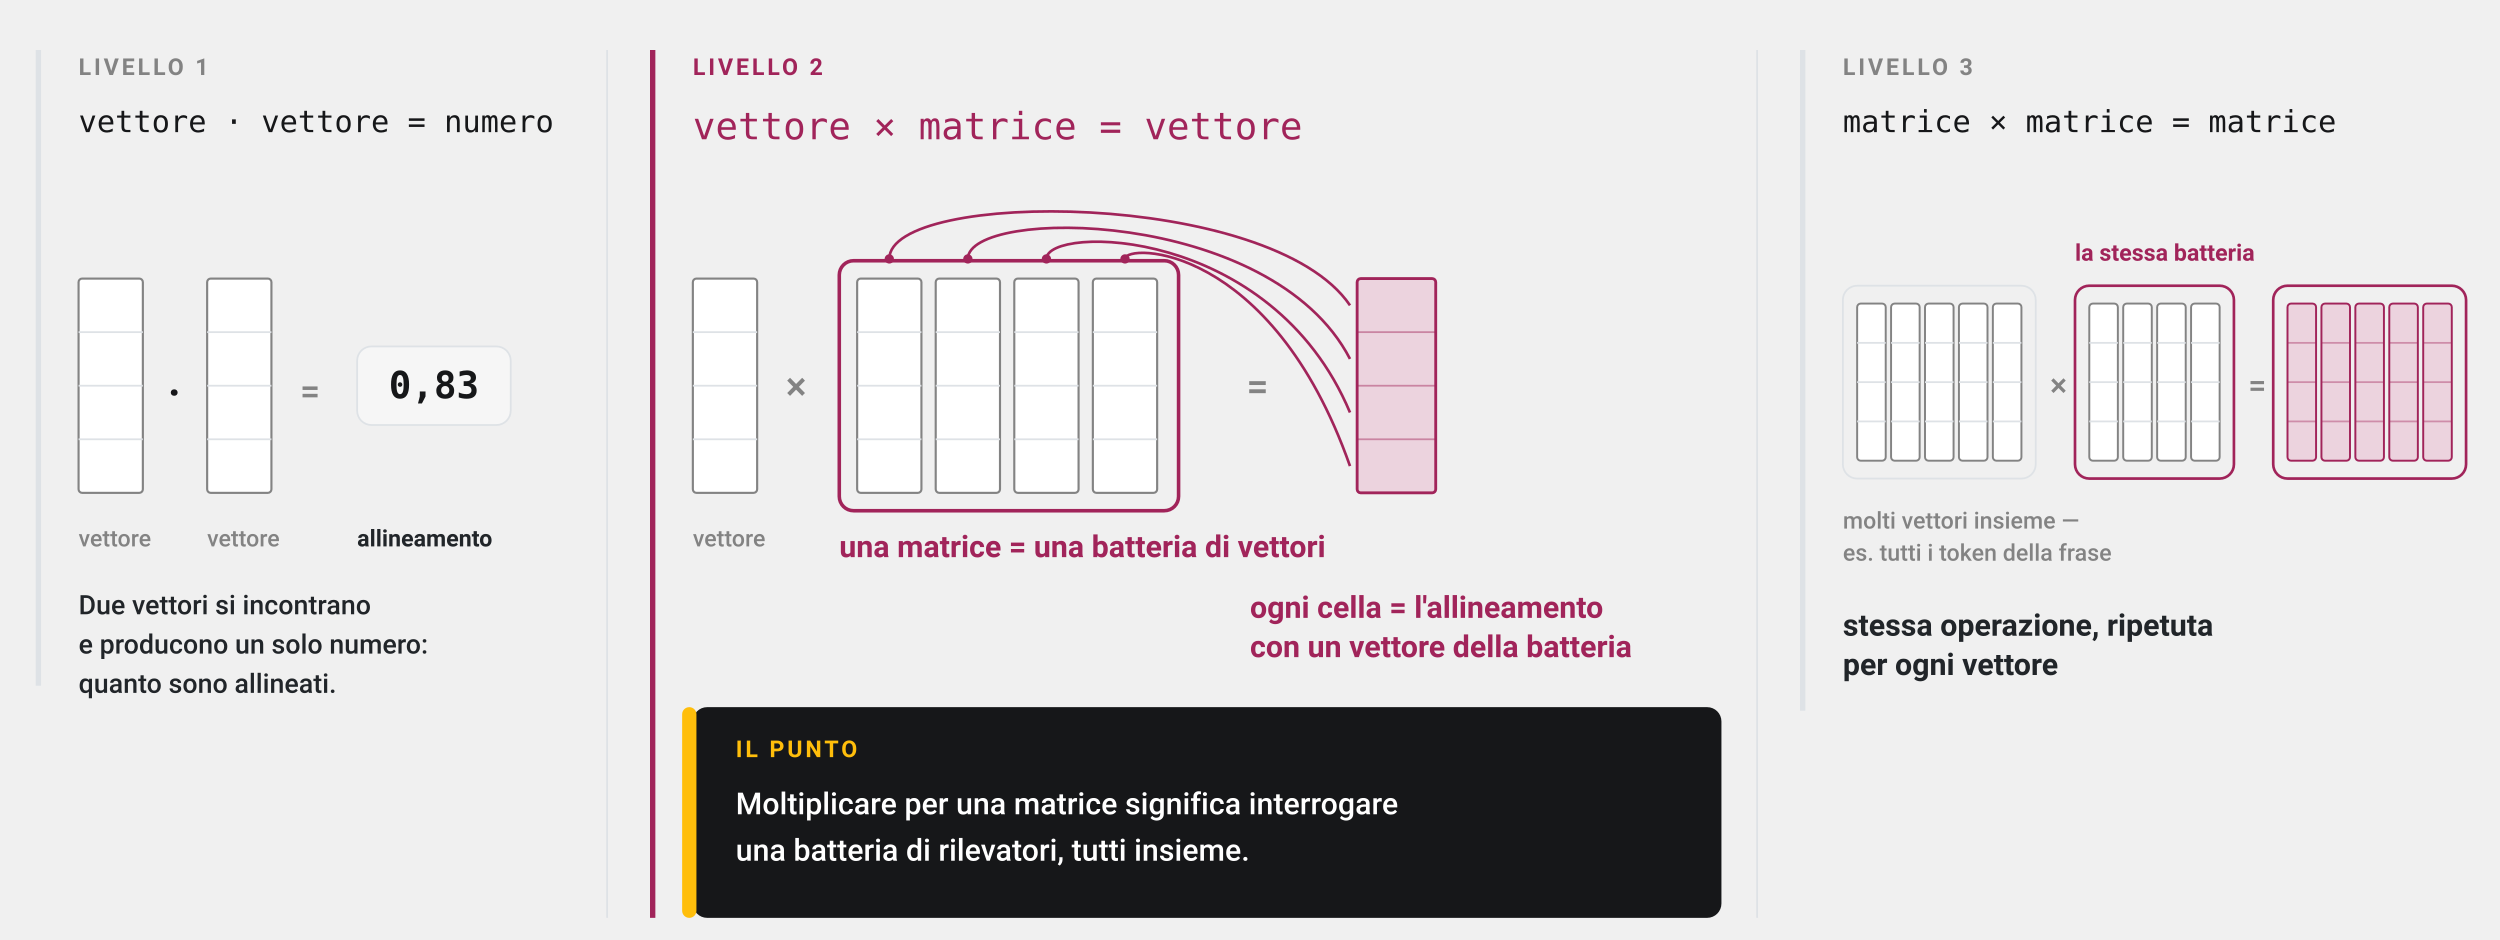
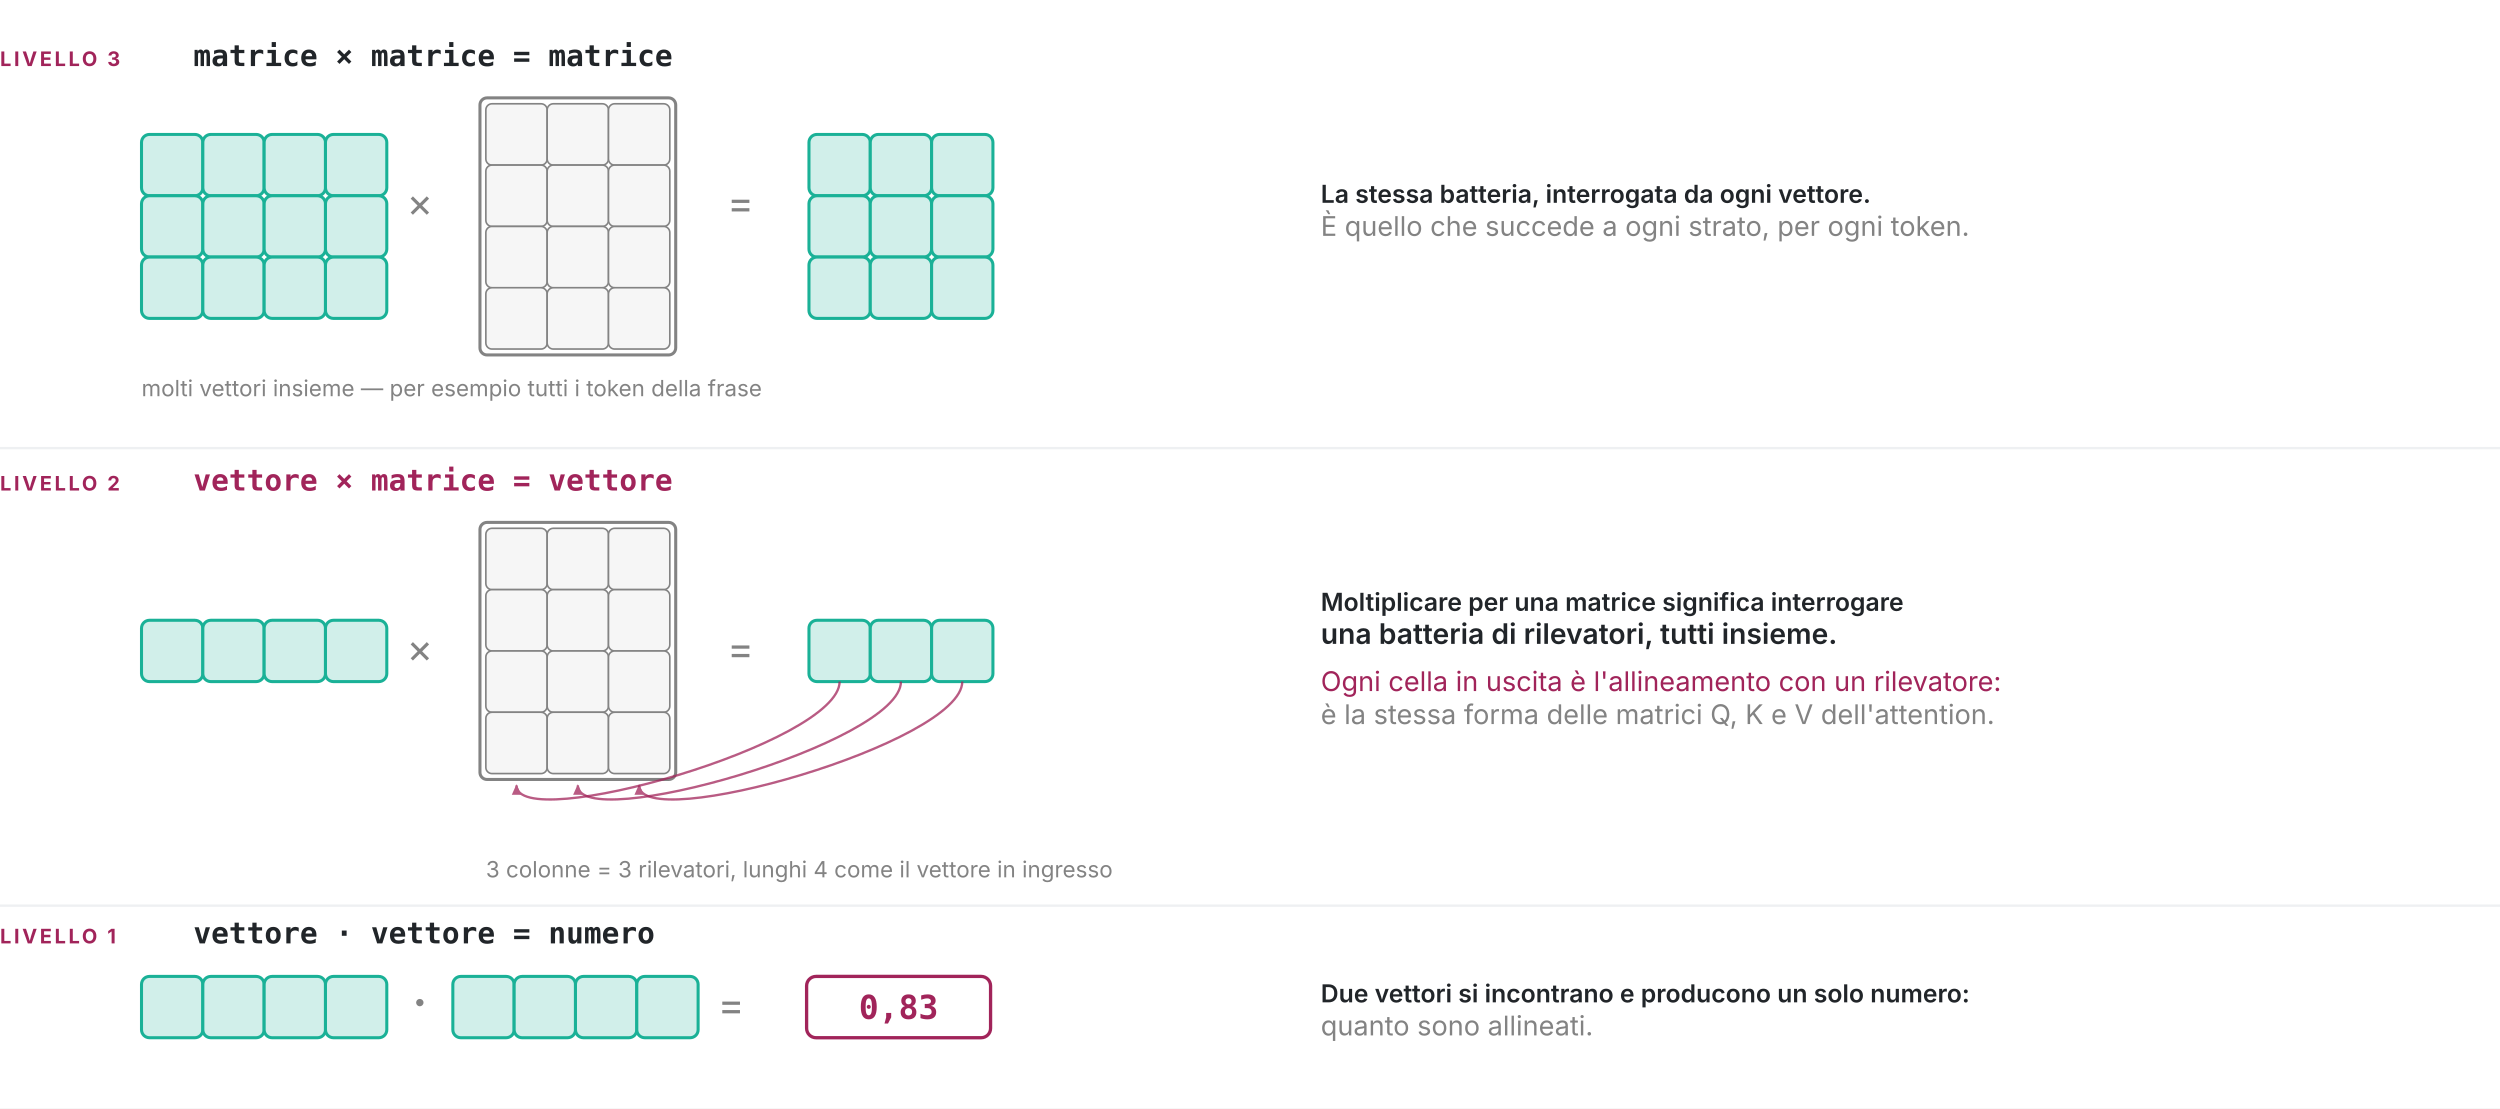
- <svg xmlns="http://www.w3.org/2000/svg" viewBox="0 0 1400 526" width="1400" height="526" role="img">
-   <g font-family="Poppins, system-ui, -apple-system, 'Segoe UI', Roboto, sans-serif">
-     <line x1="340" y1="28" x2="340" y2="514" stroke="#dee2e6" />
-     <line x1="984" y1="28" x2="984" y2="514" stroke="#dee2e6" />
-     <g id="livello1">
-       <rect x="20" y="28" width="3" height="356" fill="#dee2e6" />
-       <text x="44" y="42" font-size="13" font-weight="600" fill="#838383" letter-spacing="1.6">LIVELLO 1</text>
-       <text x="44" y="74" font-size="17" font-weight="500" fill="#161719" font-family="'SFMono-Regular', Menlo, Monaco, Consolas, monospace">vettore · vettore = numero</text>
-       <g>
-         <rect x="44" y="156" width="36" height="120" rx="2" fill="#ffffff" stroke="#838383" stroke-width="1.2" />
-         <line x1="44" y1="186" x2="80" y2="186" stroke="#dee2e6" />
-         <line x1="44" y1="216" x2="80" y2="216" stroke="#dee2e6" />
-         <line x1="44" y1="246" x2="80" y2="246" stroke="#dee2e6" />
-       </g>
-       <text x="94" y="228" font-size="24" font-weight="700" fill="#161719">·</text>
-       <g>
-         <rect x="116" y="156" width="36" height="120" rx="2" fill="#ffffff" stroke="#838383" stroke-width="1.2" />
-         <line x1="116" y1="186" x2="152" y2="186" stroke="#dee2e6" />
-         <line x1="116" y1="216" x2="152" y2="216" stroke="#dee2e6" />
-         <line x1="116" y1="246" x2="152" y2="246" stroke="#dee2e6" />
-       </g>
-       <text x="168" y="226" font-size="20" font-weight="500" fill="#838383">=</text>
-       <rect x="200" y="194" width="86" height="44" rx="8" fill="#f6f6f6" stroke="#dee2e6" />
-       <text x="243" y="223" font-size="21" font-weight="600" fill="#161719" text-anchor="middle" font-family="'SFMono-Regular', Menlo, Monaco, Consolas, monospace">0,83</text>
-       <text x="44" y="306" font-size="13" font-weight="500" fill="#838383">vettore</text>
-       <text x="116" y="306" font-size="13" font-weight="500" fill="#838383">vettore</text>
-       <text x="200" y="306" font-size="13" font-weight="600" fill="#212529">allineamento</text>
-       <text x="44" y="344" font-size="15" font-weight="500" fill="#212529">Due vettori si incontrano</text>
-       <text x="44" y="366" font-size="15" font-weight="500" fill="#212529">e producono un solo numero:</text>
-       <text x="44" y="388" font-size="15" font-weight="500" fill="#212529">quanto sono allineati.</text>
-     </g>
-     <g id="livello2">
-       <rect x="364" y="28" width="3" height="486" fill="#a1245a" />
-       <text x="388" y="42" font-size="13" font-weight="600" fill="#a1245a" letter-spacing="1.6">LIVELLO 2</text>
-       <text x="388" y="78" font-size="21" font-weight="500" fill="#a1245a" font-family="'SFMono-Regular', Menlo, Monaco, Consolas, monospace">vettore × matrice = vettore</text>
-       <g>
-         <rect x="388" y="156" width="36" height="120" rx="2" fill="#ffffff" stroke="#838383" stroke-width="1.2" />
-         <line x1="388" y1="186" x2="424" y2="186" stroke="#dee2e6" />
-         <line x1="388" y1="216" x2="424" y2="216" stroke="#dee2e6" />
-         <line x1="388" y1="246" x2="424" y2="246" stroke="#dee2e6" />
-       </g>
-       <text x="388" y="306" font-size="13" font-weight="500" fill="#838383">vettore</text>
-       <text x="440" y="224" font-size="22" font-weight="500" fill="#838383">×</text>
-       <rect x="470" y="146" width="190" height="140" rx="8" fill="none" stroke="#a1245a" stroke-width="2" />
-       <g>
-         <rect x="480" y="156" width="36" height="120" rx="2" fill="#ffffff" stroke="#838383" stroke-width="1.2" />
-         <line x1="480" y1="186" x2="516" y2="186" stroke="#dee2e6" />
-         <line x1="480" y1="216" x2="516" y2="216" stroke="#dee2e6" />
-         <line x1="480" y1="246" x2="516" y2="246" stroke="#dee2e6" />
-         <rect x="524" y="156" width="36" height="120" rx="2" fill="#ffffff" stroke="#838383" stroke-width="1.2" />
-         <line x1="524" y1="186" x2="560" y2="186" stroke="#dee2e6" />
-         <line x1="524" y1="216" x2="560" y2="216" stroke="#dee2e6" />
-         <line x1="524" y1="246" x2="560" y2="246" stroke="#dee2e6" />
-         <rect x="568" y="156" width="36" height="120" rx="2" fill="#ffffff" stroke="#838383" stroke-width="1.2" />
-         <line x1="568" y1="186" x2="604" y2="186" stroke="#dee2e6" />
-         <line x1="568" y1="216" x2="604" y2="216" stroke="#dee2e6" />
-         <line x1="568" y1="246" x2="604" y2="246" stroke="#dee2e6" />
-         <rect x="612" y="156" width="36" height="120" rx="2" fill="#ffffff" stroke="#838383" stroke-width="1.2" />
-         <line x1="612" y1="186" x2="648" y2="186" stroke="#dee2e6" />
-         <line x1="612" y1="216" x2="648" y2="216" stroke="#dee2e6" />
-         <line x1="612" y1="246" x2="648" y2="246" stroke="#dee2e6" />
-       </g>
-       <text x="470" y="312" font-size="17" font-weight="600" fill="#a1245a">una matrice = una batteria di vettori</text>
-       <text x="698" y="224" font-size="22" font-weight="500" fill="#838383">=</text>
-       <g>
-         <rect x="760" y="156" width="44" height="120" rx="2" fill="#ecd3de" stroke="#a1245a" stroke-width="1.6" />
-         <line x1="760" y1="186" x2="804" y2="186" stroke="#a1245a" stroke-opacity="0.45" />
-         <line x1="760" y1="216" x2="804" y2="216" stroke="#a1245a" stroke-opacity="0.45" />
-         <line x1="760" y1="246" x2="804" y2="246" stroke="#a1245a" stroke-opacity="0.45" />
-       </g>
-       <g fill="none" stroke="#a1245a" stroke-width="1.5">
-         <path d="M498 145 C 498 106 712 106 756 171" />
-         <path d="M542 145 C 542 116 712 116 756 201" />
-         <path d="M586 145 C 586 126 712 126 756 231" />
-         <path d="M630 145 C 630 136 712 136 756 261" />
-       </g>
-       <g fill="#a1245a">
-         <circle cx="498" cy="145" r="2.6" />
-         <circle cx="542" cy="145" r="2.6" />
-         <circle cx="586" cy="145" r="2.6" />
-         <circle cx="630" cy="145" r="2.6" />
-       </g>
-       <text x="700" y="346" font-size="17" font-weight="600" fill="#a1245a">ogni cella = l'allineamento</text>
-       <text x="700" y="368" font-size="17" font-weight="600" fill="#a1245a">con un vettore della batteria</text>
-       <rect x="388" y="396" width="576" height="118" rx="8" fill="#161719" />
-       <rect x="382" y="396" width="8" height="118" rx="4" fill="#ffbe0b" />
-       <text x="412" y="424" font-size="13" font-weight="600" fill="#ffbe0b" letter-spacing="1.6">IL PUNTO</text>
-       <text x="412" y="456" font-size="17" font-weight="500" fill="#ffffff">Moltiplicare per una matrice significa interrogare</text>
-       <text x="412" y="482" font-size="17" font-weight="500" fill="#ffffff">una batteria di rilevatori, tutti insieme.</text>
-     </g>
-     <g id="livello3">
-       <rect x="1008" y="28" width="3" height="370" fill="#dee2e6" />
-       <text x="1032" y="42" font-size="13" font-weight="600" fill="#838383" letter-spacing="1.6">LIVELLO 3</text>
-       <text x="1032" y="74" font-size="17" font-weight="500" fill="#161719" font-family="'SFMono-Regular', Menlo, Monaco, Consolas, monospace">matrice × matrice = matrice</text>
-       <rect x="1032" y="160" width="108" height="108" rx="8" fill="none" stroke="#dee2e6" />
-       <g>
-         <rect x="1040" y="170" width="16" height="88" rx="2" fill="#ffffff" stroke="#838383" stroke-width="1.1" />
-         <line x1="1040" y1="192" x2="1056" y2="192" stroke="#dee2e6" />
-         <line x1="1040" y1="214" x2="1056" y2="214" stroke="#dee2e6" />
-         <line x1="1040" y1="236" x2="1056" y2="236" stroke="#dee2e6" />
-         <rect x="1059" y="170" width="16" height="88" rx="2" fill="#ffffff" stroke="#838383" stroke-width="1.1" />
-         <line x1="1059" y1="192" x2="1075" y2="192" stroke="#dee2e6" />
-         <line x1="1059" y1="214" x2="1075" y2="214" stroke="#dee2e6" />
-         <line x1="1059" y1="236" x2="1075" y2="236" stroke="#dee2e6" />
-         <rect x="1078" y="170" width="16" height="88" rx="2" fill="#ffffff" stroke="#838383" stroke-width="1.1" />
-         <line x1="1078" y1="192" x2="1094" y2="192" stroke="#dee2e6" />
-         <line x1="1078" y1="214" x2="1094" y2="214" stroke="#dee2e6" />
-         <line x1="1078" y1="236" x2="1094" y2="236" stroke="#dee2e6" />
-         <rect x="1097" y="170" width="16" height="88" rx="2" fill="#ffffff" stroke="#838383" stroke-width="1.1" />
-         <line x1="1097" y1="192" x2="1113" y2="192" stroke="#dee2e6" />
-         <line x1="1097" y1="214" x2="1113" y2="214" stroke="#dee2e6" />
-         <line x1="1097" y1="236" x2="1113" y2="236" stroke="#dee2e6" />
-         <rect x="1116" y="170" width="16" height="88" rx="2" fill="#ffffff" stroke="#838383" stroke-width="1.1" />
-         <line x1="1116" y1="192" x2="1132" y2="192" stroke="#dee2e6" />
-         <line x1="1116" y1="214" x2="1132" y2="214" stroke="#dee2e6" />
-         <line x1="1116" y1="236" x2="1132" y2="236" stroke="#dee2e6" />
-       </g>
-       <text x="1148" y="222" font-size="18" font-weight="500" fill="#838383">×</text>
-       <text x="1162" y="146" font-size="13" font-weight="600" fill="#a1245a">la stessa batteria</text>
-       <rect x="1162" y="160" width="89" height="108" rx="8" fill="none" stroke="#a1245a" stroke-width="1.5" />
-       <g>
-         <rect x="1170" y="170" width="16" height="88" rx="2" fill="#ffffff" stroke="#838383" stroke-width="1.1" />
-         <line x1="1170" y1="192" x2="1186" y2="192" stroke="#dee2e6" />
-         <line x1="1170" y1="214" x2="1186" y2="214" stroke="#dee2e6" />
-         <line x1="1170" y1="236" x2="1186" y2="236" stroke="#dee2e6" />
-         <rect x="1189" y="170" width="16" height="88" rx="2" fill="#ffffff" stroke="#838383" stroke-width="1.1" />
-         <line x1="1189" y1="192" x2="1205" y2="192" stroke="#dee2e6" />
-         <line x1="1189" y1="214" x2="1205" y2="214" stroke="#dee2e6" />
-         <line x1="1189" y1="236" x2="1205" y2="236" stroke="#dee2e6" />
-         <rect x="1208" y="170" width="16" height="88" rx="2" fill="#ffffff" stroke="#838383" stroke-width="1.1" />
-         <line x1="1208" y1="192" x2="1224" y2="192" stroke="#dee2e6" />
-         <line x1="1208" y1="214" x2="1224" y2="214" stroke="#dee2e6" />
-         <line x1="1208" y1="236" x2="1224" y2="236" stroke="#dee2e6" />
-         <rect x="1227" y="170" width="16" height="88" rx="2" fill="#ffffff" stroke="#838383" stroke-width="1.1" />
-         <line x1="1227" y1="192" x2="1243" y2="192" stroke="#dee2e6" />
-         <line x1="1227" y1="214" x2="1243" y2="214" stroke="#dee2e6" />
-         <line x1="1227" y1="236" x2="1243" y2="236" stroke="#dee2e6" />
-       </g>
-       <text x="1259" y="222" font-size="18" font-weight="500" fill="#838383">=</text>
-       <rect x="1273" y="160" width="108" height="108" rx="8" fill="none" stroke="#a1245a" stroke-width="1.5" />
-       <g>
-         <rect x="1281" y="170" width="16" height="88" rx="2" fill="#ecd3de" stroke="#a1245a" stroke-width="1.1" />
-         <line x1="1281" y1="192" x2="1297" y2="192" stroke="#a1245a" stroke-opacity="0.4" />
-         <line x1="1281" y1="214" x2="1297" y2="214" stroke="#a1245a" stroke-opacity="0.4" />
-         <line x1="1281" y1="236" x2="1297" y2="236" stroke="#a1245a" stroke-opacity="0.4" />
-         <rect x="1300" y="170" width="16" height="88" rx="2" fill="#ecd3de" stroke="#a1245a" stroke-width="1.1" />
-         <line x1="1300" y1="192" x2="1316" y2="192" stroke="#a1245a" stroke-opacity="0.4" />
-         <line x1="1300" y1="214" x2="1316" y2="214" stroke="#a1245a" stroke-opacity="0.4" />
-         <line x1="1300" y1="236" x2="1316" y2="236" stroke="#a1245a" stroke-opacity="0.4" />
-         <rect x="1319" y="170" width="16" height="88" rx="2" fill="#ecd3de" stroke="#a1245a" stroke-width="1.1" />
-         <line x1="1319" y1="192" x2="1335" y2="192" stroke="#a1245a" stroke-opacity="0.4" />
-         <line x1="1319" y1="214" x2="1335" y2="214" stroke="#a1245a" stroke-opacity="0.4" />
-         <line x1="1319" y1="236" x2="1335" y2="236" stroke="#a1245a" stroke-opacity="0.4" />
-         <rect x="1338" y="170" width="16" height="88" rx="2" fill="#ecd3de" stroke="#a1245a" stroke-width="1.1" />
-         <line x1="1338" y1="192" x2="1354" y2="192" stroke="#a1245a" stroke-opacity="0.4" />
-         <line x1="1338" y1="214" x2="1354" y2="214" stroke="#a1245a" stroke-opacity="0.4" />
-         <line x1="1338" y1="236" x2="1354" y2="236" stroke="#a1245a" stroke-opacity="0.4" />
-         <rect x="1357" y="170" width="16" height="88" rx="2" fill="#ecd3de" stroke="#a1245a" stroke-width="1.1" />
-         <line x1="1357" y1="192" x2="1373" y2="192" stroke="#a1245a" stroke-opacity="0.4" />
-         <line x1="1357" y1="214" x2="1373" y2="214" stroke="#a1245a" stroke-opacity="0.4" />
-         <line x1="1357" y1="236" x2="1373" y2="236" stroke="#a1245a" stroke-opacity="0.4" />
-       </g>
-       <text x="1032" y="296" font-size="13" font-weight="500" fill="#838383">molti vettori insieme —</text>
-       <text x="1032" y="314" font-size="13" font-weight="500" fill="#838383">es. tutti i token della frase</text>
-       <text x="1032" y="356" font-size="17" font-weight="600" fill="#212529">stessa operazione, ripetuta</text>
-       <text x="1032" y="378" font-size="17" font-weight="600" fill="#212529">per ogni vettore</text>
-     </g>
-   </g>
+ <svg xmlns="http://www.w3.org/2000/svg" viewBox="0 0 1060 470" width="1060" height="470" role="img" aria-label="Tre gradini dal basso: prodotto scalare, vettore per matrice, matrice per matrice">
+   <defs>
+     <marker id="a" viewBox="0 0 10 10" refX="8" refY="5" markerWidth="5" markerHeight="5" orient="auto-start-reverse">
+       <path d="M 0 1 L 9 5 L 0 9 z" fill="#b0b6bc" />
+     </marker>
+     <marker id="ab" viewBox="0 0 10 10" refX="8" refY="5" markerWidth="5" markerHeight="5" orient="auto-start-reverse">
+       <path d="M 0 1 L 9 5 L 0 9 z" fill="#a1245a" />
+     </marker>
+     <marker id="at" viewBox="0 0 10 10" refX="8" refY="5" markerWidth="5" markerHeight="5" orient="auto-start-reverse">
+       <path d="M 0 1 L 9 5 L 0 9 z" fill="#1ab197" />
+     </marker>
+     <pattern id="dots" width="14" height="14" patternUnits="userSpaceOnUse">
+       <circle cx="1.6" cy="1.6" r="1.1" fill="#e4e7ea" />
+     </pattern>
+   </defs>
+   <rect width="1060" height="470" fill="#ffffff" />
+   <text x="0" y="400" font-family="Poppins, system-ui, -apple-system, 'Segoe UI', sans-serif" font-size="8.5" fill="#a1245a" text-anchor="start" font-weight="700" letter-spacing="0.13em">LIVELLO 1</text>
+   <text x="82" y="400" font-family="'SFMono-Regular', Menlo, Monaco, Consolas, monospace" font-size="12.5" fill="#212529" text-anchor="start" font-weight="600">vettore · vettore = numero</text>
+   <rect x="60.0" y="414" width="26" height="26" rx="3.38" fill="#d1efea" stroke="#1ab197" stroke-width="1.3" />
+   <rect x="86.0" y="414" width="26" height="26" rx="3.38" fill="#d1efea" stroke="#1ab197" stroke-width="1.3" />
+   <rect x="112.0" y="414" width="26" height="26" rx="3.38" fill="#d1efea" stroke="#1ab197" stroke-width="1.3" />
+   <rect x="138.0" y="414" width="26" height="26" rx="3.38" fill="#d1efea" stroke="#1ab197" stroke-width="1.3" />
+   <text x="178" y="432" font-family="Poppins, system-ui, -apple-system, 'Segoe UI', sans-serif" font-size="20" fill="#838383" text-anchor="middle" font-weight="600">·</text>
+   <rect x="192.0" y="414" width="26" height="26" rx="3.38" fill="#d1efea" stroke="#1ab197" stroke-width="1.3" />
+   <rect x="218.0" y="414" width="26" height="26" rx="3.38" fill="#d1efea" stroke="#1ab197" stroke-width="1.3" />
+   <rect x="244.0" y="414" width="26" height="26" rx="3.38" fill="#d1efea" stroke="#1ab197" stroke-width="1.3" />
+   <rect x="270.0" y="414" width="26" height="26" rx="3.38" fill="#d1efea" stroke="#1ab197" stroke-width="1.3" />
+   <text x="310" y="432" font-family="Poppins, system-ui, -apple-system, 'Segoe UI', sans-serif" font-size="17" fill="#838383" text-anchor="middle" font-weight="400">=</text>
+   <rect x="342" y="414" width="78" height="26" rx="4" fill="#ffffff" stroke="#a1245a" stroke-width="1.4" />
+   <text x="381" y="432" font-family="'SFMono-Regular', Menlo, Monaco, Consolas, monospace" font-size="14" fill="#a1245a" text-anchor="middle" font-weight="700">0,83</text>
+   <text x="560" y="425" font-family="Poppins, system-ui, -apple-system, 'Segoe UI', sans-serif" font-size="10.5" fill="#212529" text-anchor="start" font-weight="600">Due vettori si incontrano e producono un solo numero:</text>
+   <text x="560" y="439" font-family="Poppins, system-ui, -apple-system, 'Segoe UI', sans-serif" font-size="11.5" fill="#838383" text-anchor="start" font-weight="400">quanto sono allineati.</text>
+   <text x="0" y="208" font-family="Poppins, system-ui, -apple-system, 'Segoe UI', sans-serif" font-size="8.5" fill="#a1245a" text-anchor="start" font-weight="700" letter-spacing="0.13em">LIVELLO 2</text>
+   <text x="82" y="208" font-family="'SFMono-Regular', Menlo, Monaco, Consolas, monospace" font-size="12.5" fill="#a1245a" text-anchor="start" font-weight="600">vettore × matrice = vettore</text>
+   <rect x="60.0" y="263.0" width="26" height="26" rx="3.38" fill="#d1efea" stroke="#1ab197" stroke-width="1.3" />
+   <rect x="86.0" y="263.0" width="26" height="26" rx="3.38" fill="#d1efea" stroke="#1ab197" stroke-width="1.3" />
+   <rect x="112.0" y="263.0" width="26" height="26" rx="3.38" fill="#d1efea" stroke="#1ab197" stroke-width="1.3" />
+   <rect x="138.0" y="263.0" width="26" height="26" rx="3.38" fill="#d1efea" stroke="#1ab197" stroke-width="1.3" />
+   <text x="178" y="281.0" font-family="Poppins, system-ui, -apple-system, 'Segoe UI', sans-serif" font-size="17" fill="#838383" text-anchor="middle" font-weight="400">×</text>
+   <rect x="206" y="224" width="26" height="26" rx="2.6" fill="#f6f6f6" stroke="#838383" stroke-width="0.7" />
+   <rect x="232" y="224" width="26" height="26" rx="2.6" fill="#f6f6f6" stroke="#838383" stroke-width="0.7" />
+   <rect x="258" y="224" width="26" height="26" rx="2.6" fill="#f6f6f6" stroke="#838383" stroke-width="0.7" />
+   <rect x="206" y="250" width="26" height="26" rx="2.6" fill="#f6f6f6" stroke="#838383" stroke-width="0.7" />
+   <rect x="232" y="250" width="26" height="26" rx="2.6" fill="#f6f6f6" stroke="#838383" stroke-width="0.7" />
+   <rect x="258" y="250" width="26" height="26" rx="2.6" fill="#f6f6f6" stroke="#838383" stroke-width="0.7" />
+   <rect x="206" y="276" width="26" height="26" rx="2.6" fill="#f6f6f6" stroke="#838383" stroke-width="0.7" />
+   <rect x="232" y="276" width="26" height="26" rx="2.6" fill="#f6f6f6" stroke="#838383" stroke-width="0.7" />
+   <rect x="258" y="276" width="26" height="26" rx="2.6" fill="#f6f6f6" stroke="#838383" stroke-width="0.7" />
+   <rect x="206" y="302" width="26" height="26" rx="2.6" fill="#f6f6f6" stroke="#838383" stroke-width="0.7" />
+   <rect x="232" y="302" width="26" height="26" rx="2.6" fill="#f6f6f6" stroke="#838383" stroke-width="0.7" />
+   <rect x="258" y="302" width="26" height="26" rx="2.6" fill="#f6f6f6" stroke="#838383" stroke-width="0.7" />
+   <rect x="203.5" y="221.5" width="83" height="109" rx="3" fill="none" stroke="#838383" stroke-width="1.3" />
+   <text x="314" y="281.0" font-family="Poppins, system-ui, -apple-system, 'Segoe UI', sans-serif" font-size="17" fill="#838383" text-anchor="middle" font-weight="400">=</text>
+   <rect x="343.0" y="263.0" width="26" height="26" rx="3.38" fill="#d1efea" stroke="#1ab197" stroke-width="1.3" />
+   <rect x="369.0" y="263.0" width="26" height="26" rx="3.38" fill="#d1efea" stroke="#1ab197" stroke-width="1.3" />
+   <rect x="395.0" y="263.0" width="26" height="26" rx="3.38" fill="#d1efea" stroke="#1ab197" stroke-width="1.3" />
+   <path d="M 356.0 289.0 C 356.0 315.0 219.0 354 219.0 333" fill="none" stroke="#a1245a" stroke-width="1.0" marker-end="url(#ab)" opacity="0.75" />
+   <path d="M 382.0 289.0 C 382.0 315.0 245.0 354 245.0 333" fill="none" stroke="#a1245a" stroke-width="1.0" marker-end="url(#ab)" opacity="0.75" />
+   <path d="M 408.0 289.0 C 408.0 315.0 271.0 354 271.0 333" fill="none" stroke="#a1245a" stroke-width="1.0" marker-end="url(#ab)" opacity="0.75" />
+   <text x="206" y="372" font-family="Poppins, system-ui, -apple-system, 'Segoe UI', sans-serif" font-size="9.5" fill="#838383" text-anchor="start" font-weight="400">3 colonne = 3 rilevatori, lunghi 4 come il vettore in ingresso</text>
+   <text x="560" y="259.0" font-family="Poppins, system-ui, -apple-system, 'Segoe UI', sans-serif" font-size="10.5" fill="#212529" text-anchor="start" font-weight="600">Moltiplicare per una matrice significa interrogare</text>
+   <text x="560" y="273.0" font-family="Poppins, system-ui, -apple-system, 'Segoe UI', sans-serif" font-size="12" fill="#212529" text-anchor="start" font-weight="600">una batteria di rilevatori, tutti insieme.</text>
+   <text x="560" y="293.0" font-family="Poppins, system-ui, -apple-system, 'Segoe UI', sans-serif" font-size="11.5" fill="#a1245a" text-anchor="start" font-weight="400">Ogni cella in uscita è l'allineamento con un rilevatore:</text>
+   <text x="560" y="307.0" font-family="Poppins, system-ui, -apple-system, 'Segoe UI', sans-serif" font-size="11.5" fill="#838383" text-anchor="start" font-weight="400">è la stessa forma delle matrici Q, K e V dell'attention.</text>
+   <text x="0" y="28" font-family="Poppins, system-ui, -apple-system, 'Segoe UI', sans-serif" font-size="8.5" fill="#a1245a" text-anchor="start" font-weight="700" letter-spacing="0.13em">LIVELLO 3</text>
+   <text x="82" y="28" font-family="'SFMono-Regular', Menlo, Monaco, Consolas, monospace" font-size="12.5" fill="#212529" text-anchor="start" font-weight="600">matrice × matrice = matrice</text>
+   <rect x="60.0" y="57.0" width="26" height="26" rx="3.38" fill="#d1efea" stroke="#1ab197" stroke-width="1.3" />
+   <rect x="86.0" y="57.0" width="26" height="26" rx="3.38" fill="#d1efea" stroke="#1ab197" stroke-width="1.3" />
+   <rect x="112.0" y="57.0" width="26" height="26" rx="3.38" fill="#d1efea" stroke="#1ab197" stroke-width="1.3" />
+   <rect x="138.0" y="57.0" width="26" height="26" rx="3.38" fill="#d1efea" stroke="#1ab197" stroke-width="1.3" />
+   <rect x="60.0" y="83.0" width="26" height="26" rx="3.38" fill="#d1efea" stroke="#1ab197" stroke-width="1.3" />
+   <rect x="86.0" y="83.0" width="26" height="26" rx="3.38" fill="#d1efea" stroke="#1ab197" stroke-width="1.3" />
+   <rect x="112.0" y="83.0" width="26" height="26" rx="3.38" fill="#d1efea" stroke="#1ab197" stroke-width="1.3" />
+   <rect x="138.0" y="83.0" width="26" height="26" rx="3.38" fill="#d1efea" stroke="#1ab197" stroke-width="1.3" />
+   <rect x="60.0" y="109.0" width="26" height="26" rx="3.38" fill="#d1efea" stroke="#1ab197" stroke-width="1.3" />
+   <rect x="86.0" y="109.0" width="26" height="26" rx="3.38" fill="#d1efea" stroke="#1ab197" stroke-width="1.3" />
+   <rect x="112.0" y="109.0" width="26" height="26" rx="3.38" fill="#d1efea" stroke="#1ab197" stroke-width="1.3" />
+   <rect x="138.0" y="109.0" width="26" height="26" rx="3.38" fill="#d1efea" stroke="#1ab197" stroke-width="1.3" />
+   <text x="178" y="92" font-family="Poppins, system-ui, -apple-system, 'Segoe UI', sans-serif" font-size="17" fill="#838383" text-anchor="middle" font-weight="400">×</text>
+   <rect x="206" y="44" width="26" height="26" rx="2.6" fill="#f6f6f6" stroke="#838383" stroke-width="0.7" />
+   <rect x="232" y="44" width="26" height="26" rx="2.6" fill="#f6f6f6" stroke="#838383" stroke-width="0.7" />
+   <rect x="258" y="44" width="26" height="26" rx="2.6" fill="#f6f6f6" stroke="#838383" stroke-width="0.7" />
+   <rect x="206" y="70" width="26" height="26" rx="2.6" fill="#f6f6f6" stroke="#838383" stroke-width="0.7" />
+   <rect x="232" y="70" width="26" height="26" rx="2.6" fill="#f6f6f6" stroke="#838383" stroke-width="0.7" />
+   <rect x="258" y="70" width="26" height="26" rx="2.6" fill="#f6f6f6" stroke="#838383" stroke-width="0.7" />
+   <rect x="206" y="96" width="26" height="26" rx="2.6" fill="#f6f6f6" stroke="#838383" stroke-width="0.7" />
+   <rect x="232" y="96" width="26" height="26" rx="2.6" fill="#f6f6f6" stroke="#838383" stroke-width="0.7" />
+   <rect x="258" y="96" width="26" height="26" rx="2.6" fill="#f6f6f6" stroke="#838383" stroke-width="0.7" />
+   <rect x="206" y="122" width="26" height="26" rx="2.6" fill="#f6f6f6" stroke="#838383" stroke-width="0.7" />
+   <rect x="232" y="122" width="26" height="26" rx="2.6" fill="#f6f6f6" stroke="#838383" stroke-width="0.7" />
+   <rect x="258" y="122" width="26" height="26" rx="2.6" fill="#f6f6f6" stroke="#838383" stroke-width="0.7" />
+   <rect x="203.5" y="41.5" width="83" height="109" rx="3" fill="none" stroke="#838383" stroke-width="1.3" />
+   <text x="314" y="92" font-family="Poppins, system-ui, -apple-system, 'Segoe UI', sans-serif" font-size="17" fill="#838383" text-anchor="middle" font-weight="400">=</text>
+   <rect x="343.0" y="57.0" width="26" height="26" rx="3.38" fill="#d1efea" stroke="#1ab197" stroke-width="1.3" />
+   <rect x="369.0" y="57.0" width="26" height="26" rx="3.38" fill="#d1efea" stroke="#1ab197" stroke-width="1.3" />
+   <rect x="395.0" y="57.0" width="26" height="26" rx="3.38" fill="#d1efea" stroke="#1ab197" stroke-width="1.3" />
+   <rect x="343.0" y="83.0" width="26" height="26" rx="3.38" fill="#d1efea" stroke="#1ab197" stroke-width="1.3" />
+   <rect x="369.0" y="83.0" width="26" height="26" rx="3.38" fill="#d1efea" stroke="#1ab197" stroke-width="1.3" />
+   <rect x="395.0" y="83.0" width="26" height="26" rx="3.38" fill="#d1efea" stroke="#1ab197" stroke-width="1.3" />
+   <rect x="343.0" y="109.0" width="26" height="26" rx="3.38" fill="#d1efea" stroke="#1ab197" stroke-width="1.3" />
+   <rect x="369.0" y="109.0" width="26" height="26" rx="3.38" fill="#d1efea" stroke="#1ab197" stroke-width="1.3" />
+   <rect x="395.0" y="109.0" width="26" height="26" rx="3.38" fill="#d1efea" stroke="#1ab197" stroke-width="1.3" />
+   <text x="60" y="168" font-family="Poppins, system-ui, -apple-system, 'Segoe UI', sans-serif" font-size="9.5" fill="#838383" text-anchor="start" font-weight="400">molti vettori insieme — per esempio tutti i token della frase</text>
+   <text x="560" y="86" font-family="Poppins, system-ui, -apple-system, 'Segoe UI', sans-serif" font-size="10.5" fill="#212529" text-anchor="start" font-weight="600">La stessa batteria, interrogata da ogni vettore.</text>
+   <text x="560" y="100" font-family="Poppins, system-ui, -apple-system, 'Segoe UI', sans-serif" font-size="11.5" fill="#838383" text-anchor="start" font-weight="400">È quello che succede a ogni strato, per ogni token.</text>
+   <line x1="0" y1="384" x2="1060" y2="384" stroke="#eef0f2" stroke-width="1" />
+   <line x1="0" y1="190" x2="1060" y2="190" stroke="#eef0f2" stroke-width="1" />
</svg>
